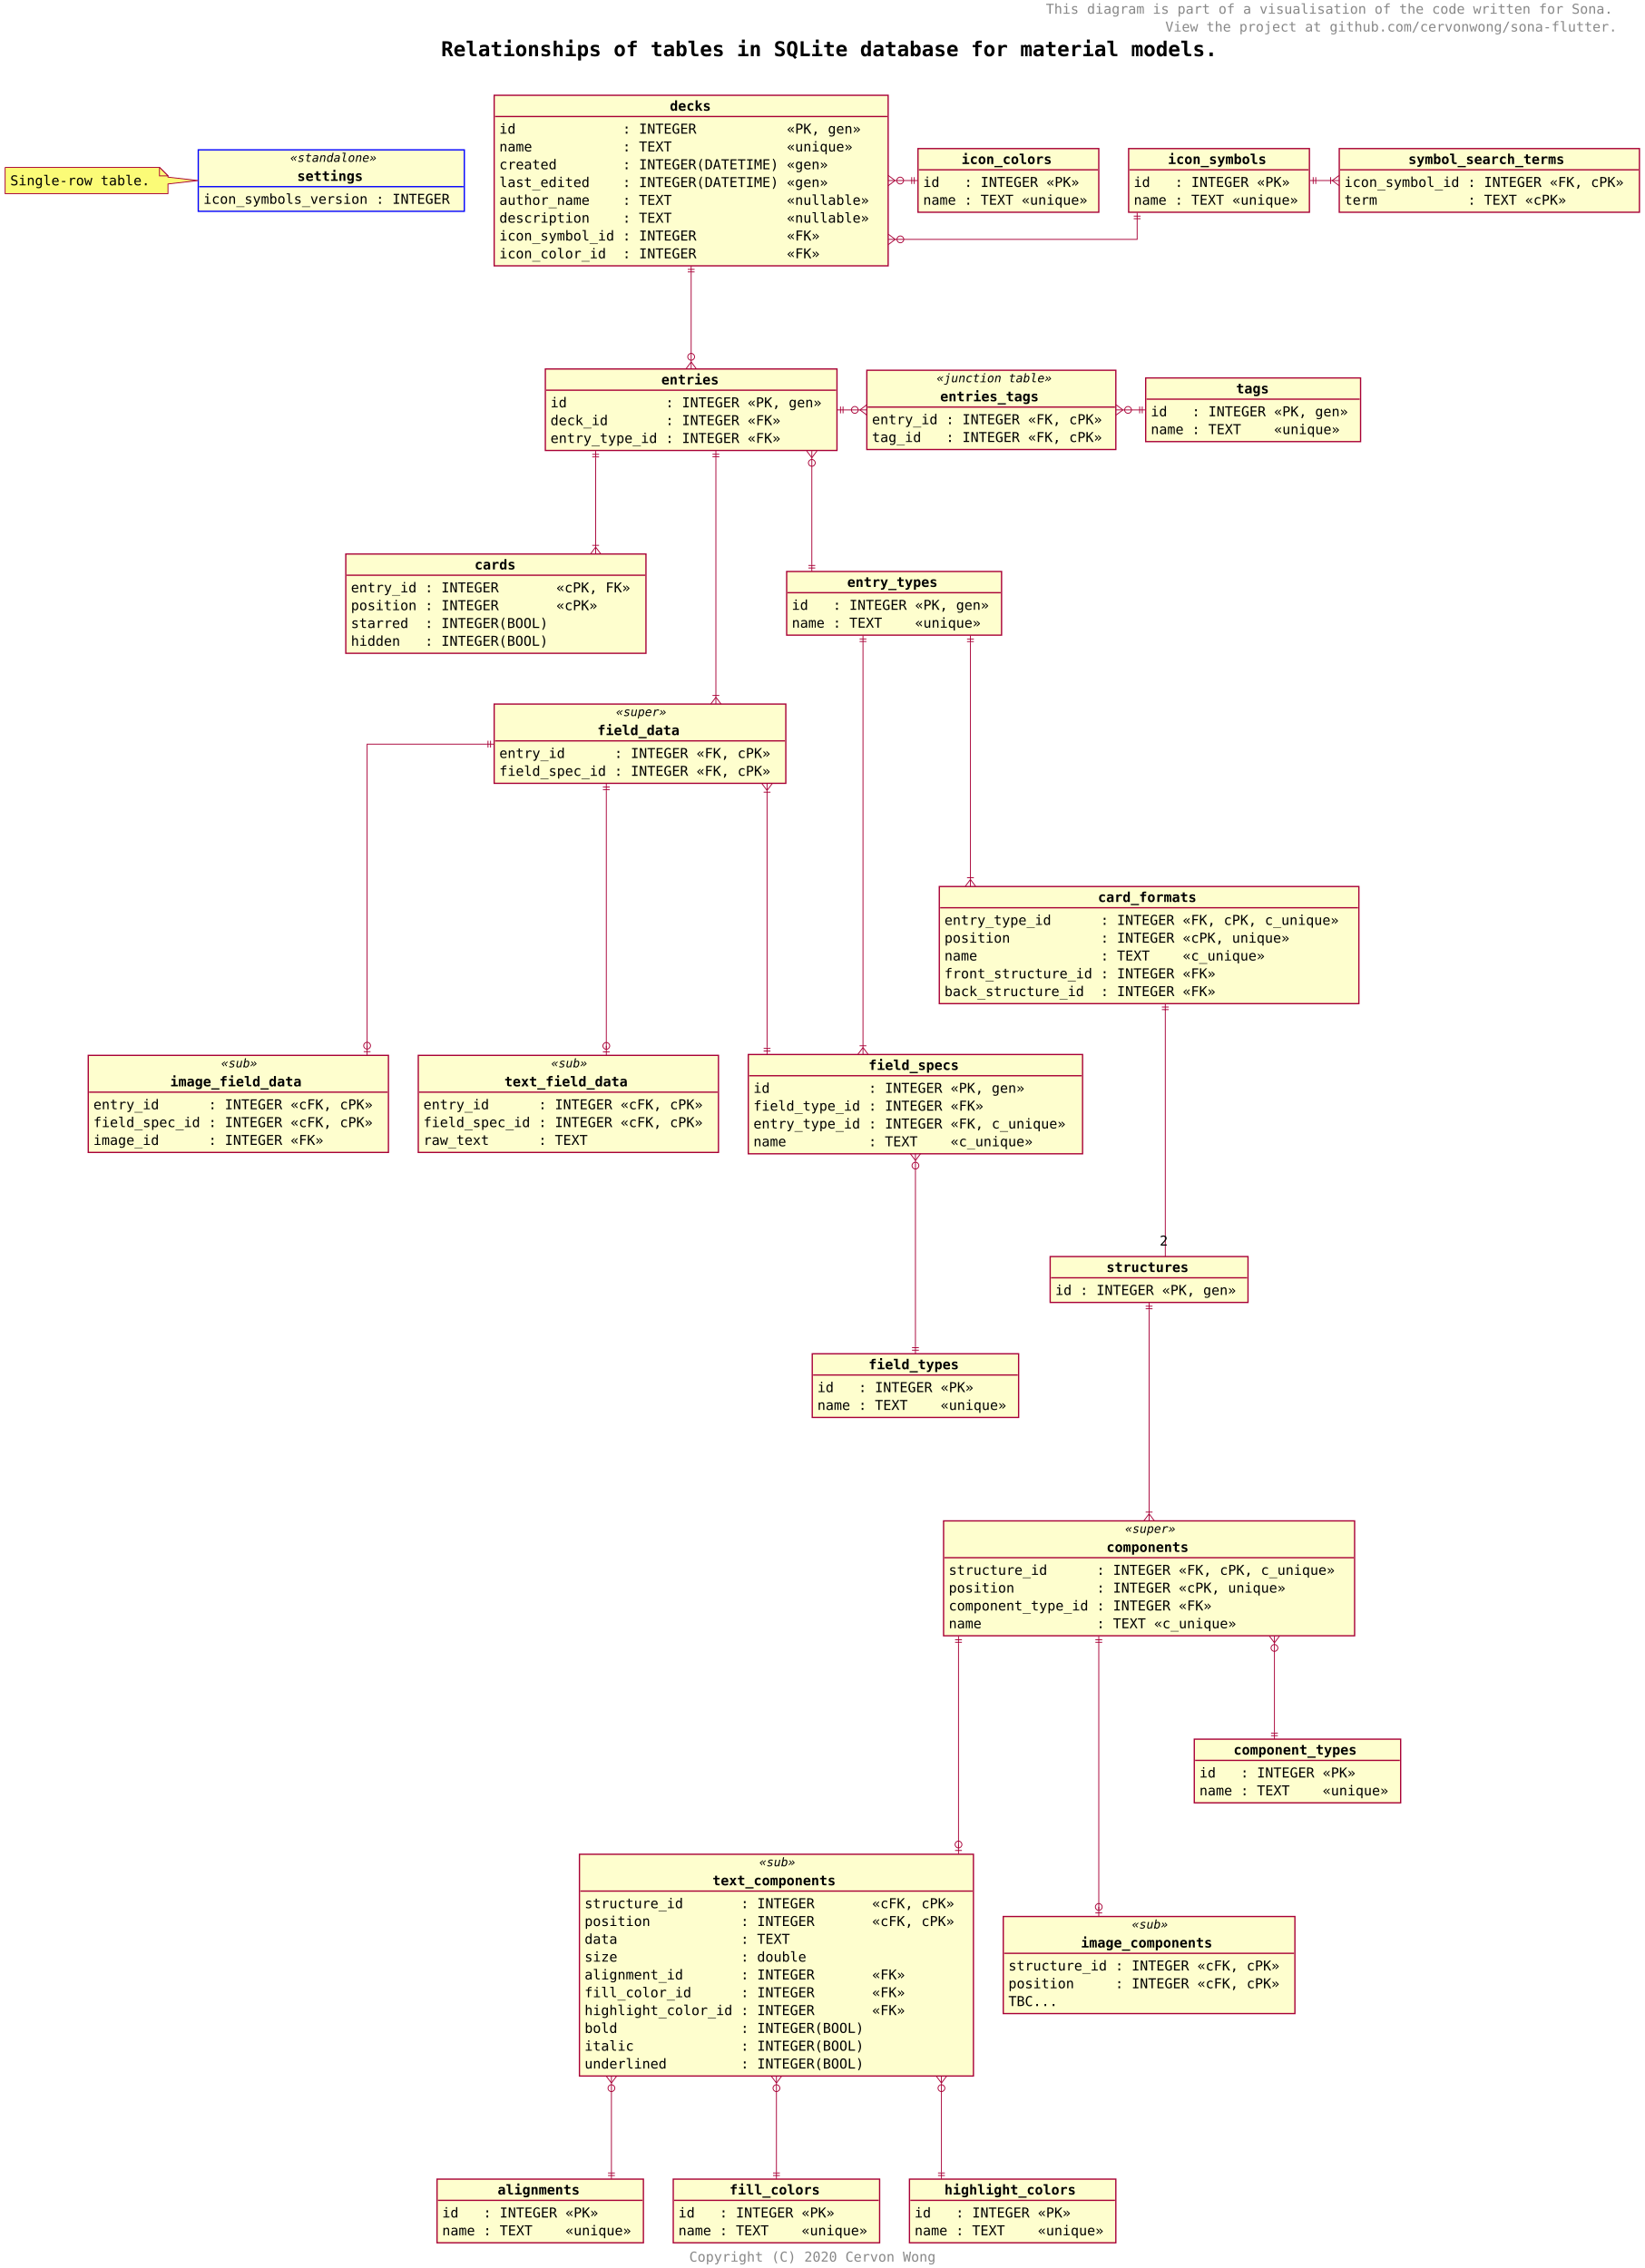
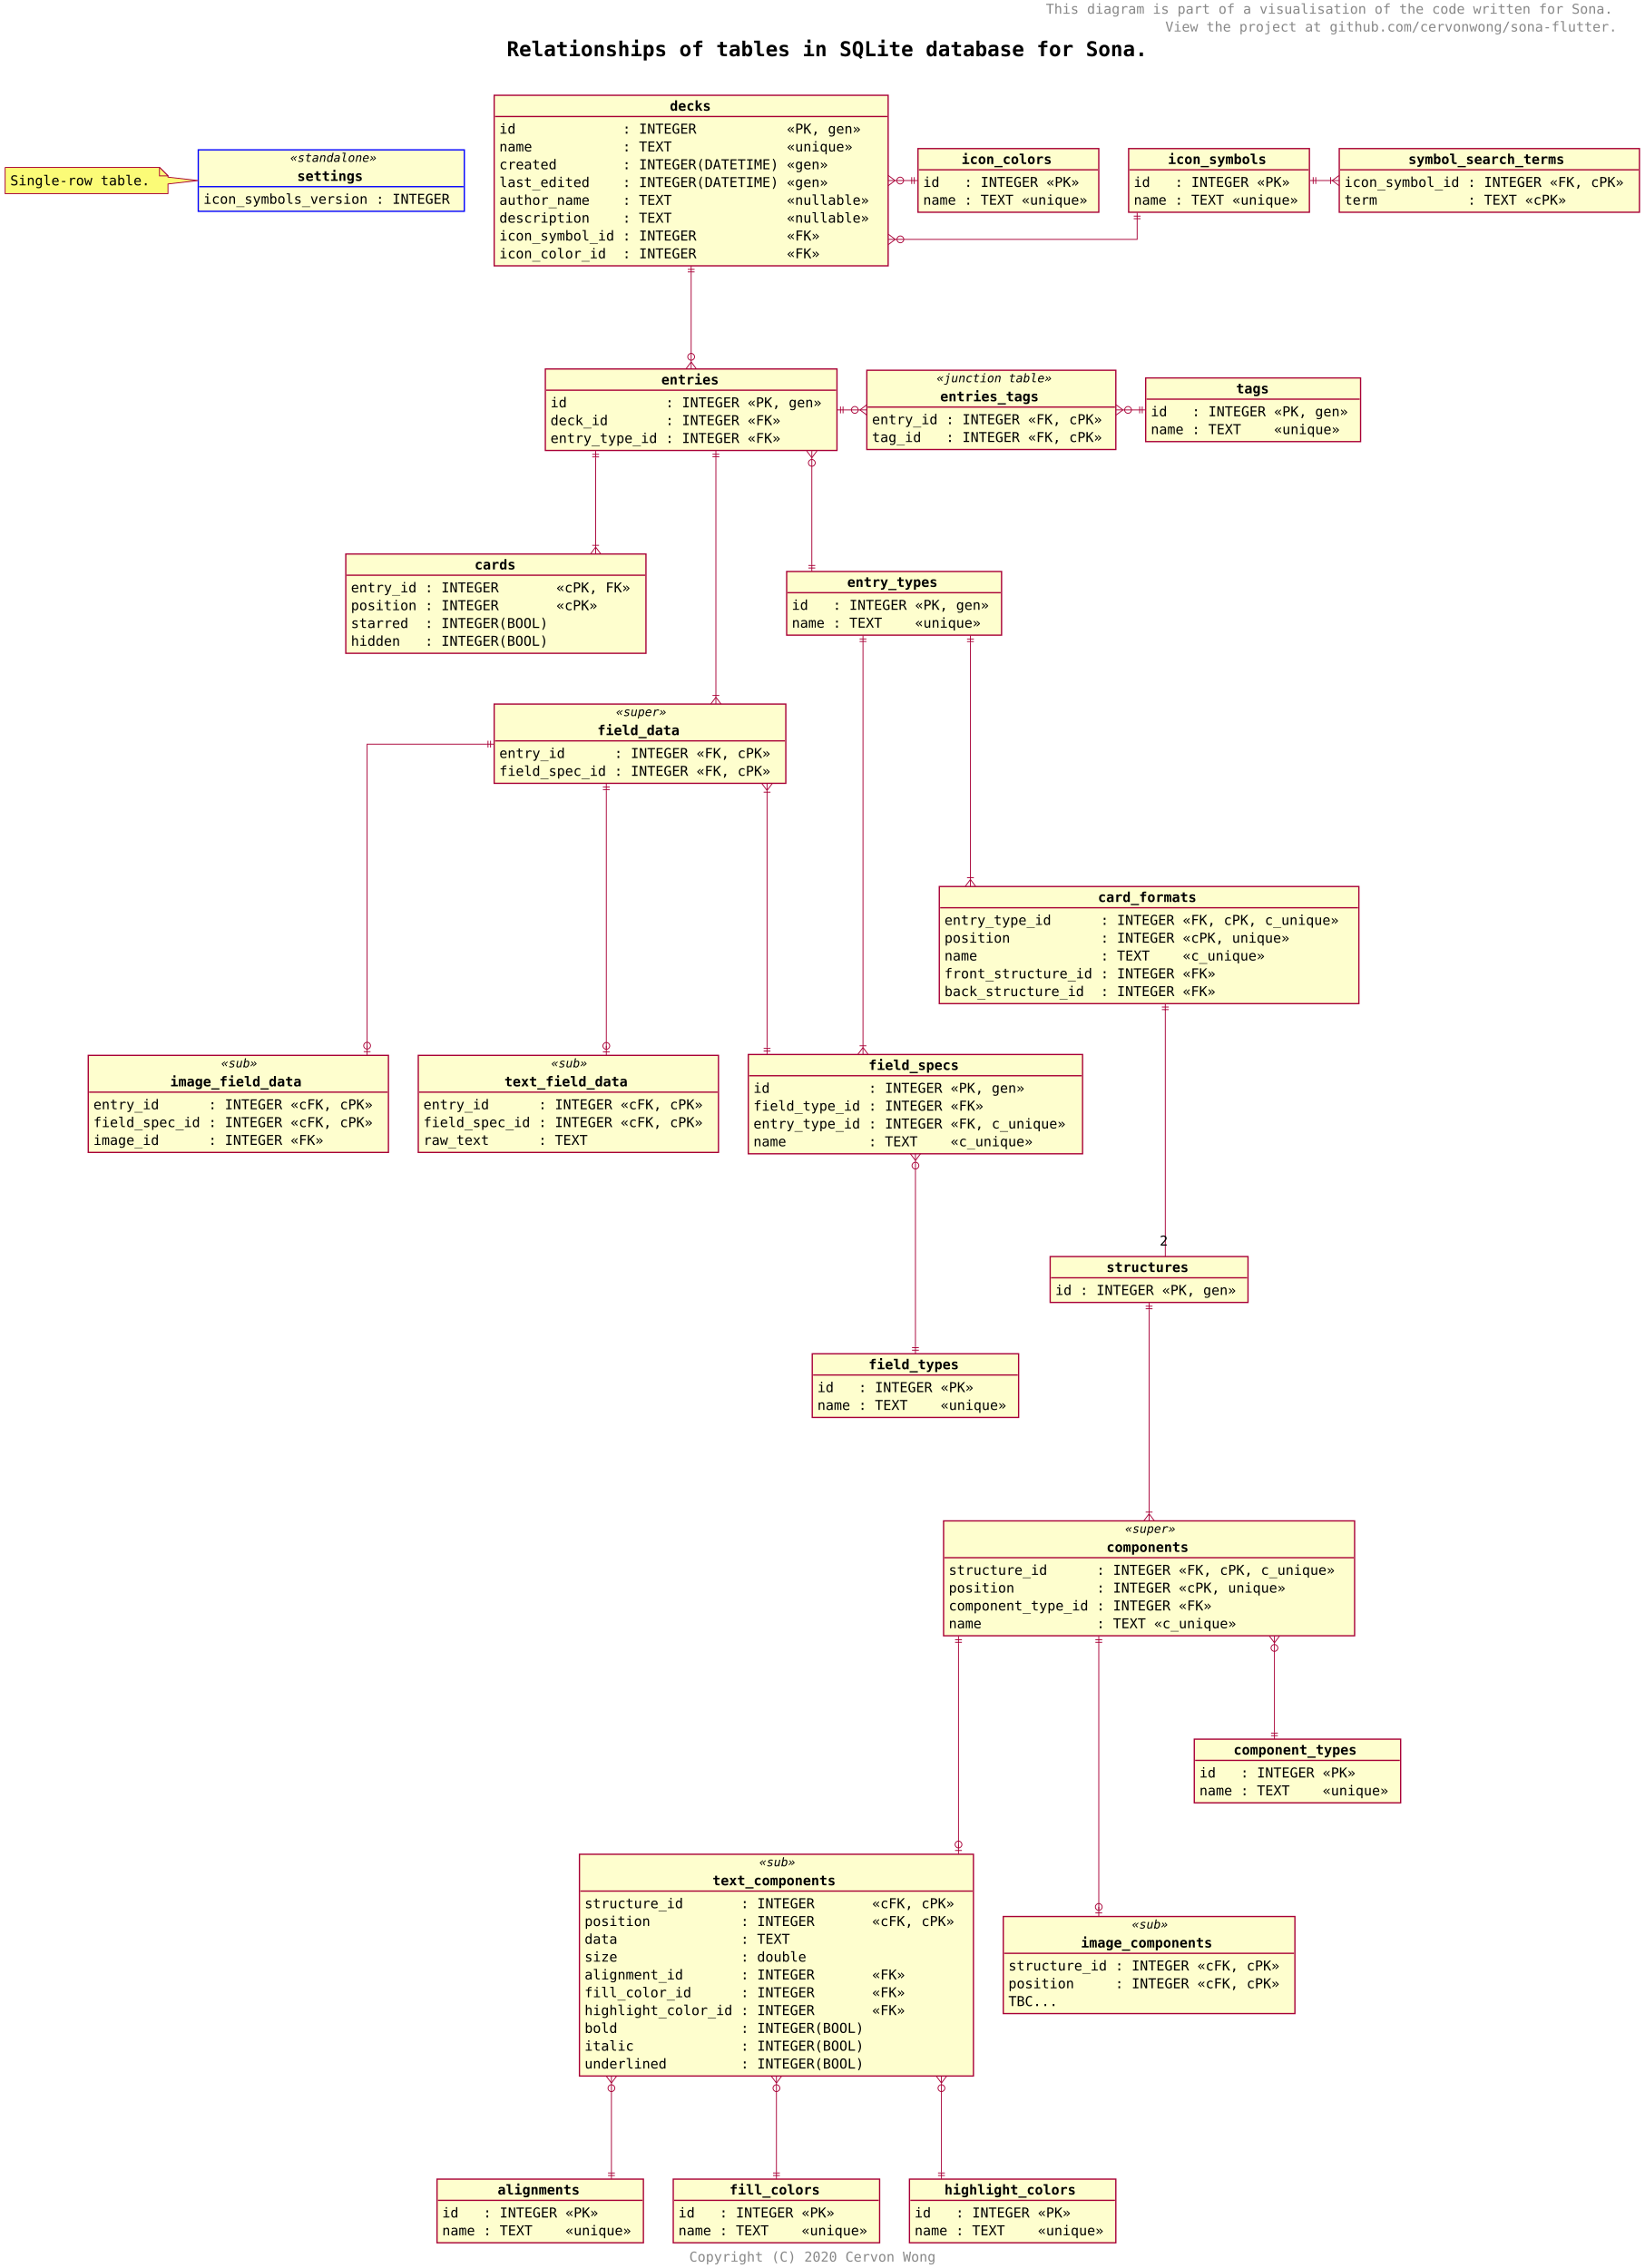
<svg xmlns="http://www.w3.org/2000/svg" contentScriptType="application/ecmascript" contentStyleType="text/css" height="1862.7px" preserveAspectRatio="none" style="width:1350px;height:1862px;background:#FFFFFF;" version="1.1" viewBox="0 0 1350 1862" width="1350.3px" zoomAndPan="magnify">
  <defs />
  <g>
    <text fill="#888888" font-family="monospace" font-size="11.2" lengthAdjust="spacing" textLength="483" x="858.55" y="11.26">This diagram is part of a visualisation of the code written for Sona.</text>
    <text fill="#888888" font-family="monospace" font-size="11.2" lengthAdjust="spacing" textLength="385" x="956.55" y="25.884">View the project at github.com/cervonwong/sona-flutter.</text>
-     <text fill="#000000" font-family="monospace" font-size="16.8" font-weight="bold" lengthAdjust="spacing" textLength="617.4" x="362.075" y="46.137">Relationships of tables in SQLite database for material models.</text>
+     <text fill="#000000" font-family="monospace" font-size="16.8" font-weight="bold" lengthAdjust="spacing" textLength="509.6" x="415.975" y="46.137">Relationships of tables in SQLite database for Sona.</text>
    <text fill="#000000" font-family="monospace" font-size="16.8" font-weight="bold" lengthAdjust="spacing" textLength="0" x="675.675" y="68.072" />
    <rect fill="#FEFECE" height="50.442" style="stroke:#0000FF;stroke-width:1.05;" width="218.4" x="162.75" y="123.031" />
    <text fill="#000000" font-family="monospace" font-size="9.8" font-style="italic" lengthAdjust="spacing" textLength="67.2" x="238.35" y="132.883">«standalone»</text>
    <text fill="#000000" font-family="monospace" font-size="11.2" font-weight="bold" lengthAdjust="spacing" textLength="56" x="243.95" y="148.486">settings</text>
    <line style="stroke:#0000FF;stroke-width:1.05;" x1="163.45" x2="380.45" y1="153.249" y2="153.249" />
    <text fill="#000000" font-family="monospace" font-size="11.2" lengthAdjust="spacing" textLength="210" x="166.95" y="167.31">icon_symbols_version : INTEGER</text>
    <path d="M4.2,137.381 L4.2,159.004 A0,0 0 0 0 4.2,159.004 L137.9,159.004 A0,0 0 0 0 137.9,159.004 L137.9,151.03 L162.638,148.231 L137.9,145.43 L137.9,144.381 L130.9,137.381 L4.2,137.381 A0,0 0 0 0 4.2,137.381 " fill="#FBFB77" style="stroke:#A80036;stroke-width:0.7;" />
    <path d="M130.9,137.381 L130.9,144.381 L137.9,144.381 L130.9,137.381 " fill="#FBFB77" style="stroke:#A80036;stroke-width:0.7;" />
    <text fill="#000000" font-family="monospace" font-size="11.2" lengthAdjust="spacing" textLength="119" x="8.4" y="152.141">Single-row table.</text>
    <rect fill="#FEFECE" height="140.011" style="stroke:#A80036;stroke-width:1.05;" width="323.4" x="405.65" y="78.231" />
    <text fill="#000000" font-family="monospace" font-size="11.2" font-weight="bold" lengthAdjust="spacing" textLength="35" x="549.85" y="90.891">decks</text>
    <line style="stroke:#A80036;stroke-width:1.05;" x1="406.35" x2="728.35" y1="95.654" y2="95.654" />
    <text fill="#000000" font-family="monospace" font-size="11.2" lengthAdjust="spacing" textLength="308" x="409.85" y="109.714">id             : INTEGER           «PK, gen»</text>
    <text fill="#000000" font-family="monospace" font-size="11.2" lengthAdjust="spacing" textLength="301" x="409.85" y="124.338">name           : TEXT              «unique»</text>
    <text fill="#000000" font-family="monospace" font-size="11.2" lengthAdjust="spacing" textLength="280" x="409.85" y="138.961">created        : INTEGER(DATETIME) «gen»</text>
    <text fill="#000000" font-family="monospace" font-size="11.2" lengthAdjust="spacing" textLength="280" x="409.85" y="153.584">last_edited    : INTEGER(DATETIME) «gen»</text>
    <text fill="#000000" font-family="monospace" font-size="11.2" lengthAdjust="spacing" textLength="315" x="409.85" y="168.208">author_name    : TEXT              «nullable»</text>
    <text fill="#000000" font-family="monospace" font-size="11.2" lengthAdjust="spacing" textLength="315" x="409.85" y="182.831">description    : TEXT              «nullable»</text>
    <text fill="#000000" font-family="monospace" font-size="11.2" lengthAdjust="spacing" textLength="273" x="409.85" y="197.455">icon_symbol_id : INTEGER           «FK»</text>
    <text fill="#000000" font-family="monospace" font-size="11.2" lengthAdjust="spacing" textLength="273" x="409.85" y="212.078">icon_color_id  : INTEGER           «FK»</text>
    <rect fill="#FEFECE" height="52.27" style="stroke:#A80036;stroke-width:1.05;" width="148.4" x="926.45" y="121.981" />
    <text fill="#000000" font-family="monospace" font-size="11.2" font-weight="bold" lengthAdjust="spacing" textLength="84" x="958.65" y="134.641">icon_symbols</text>
    <line style="stroke:#A80036;stroke-width:1.05;" x1="927.15" x2="1074.15" y1="139.404" y2="139.404" />
    <text fill="#000000" font-family="monospace" font-size="11.2" lengthAdjust="spacing" textLength="133" x="930.65" y="153.464">id   : INTEGER «PK»</text>
    <text fill="#000000" font-family="monospace" font-size="11.2" lengthAdjust="spacing" textLength="140" x="930.65" y="168.088">name : TEXT «unique»</text>
    <rect fill="#FEFECE" height="52.27" style="stroke:#A80036;stroke-width:1.05;" width="148.4" x="753.55" y="121.981" />
    <text fill="#000000" font-family="monospace" font-size="11.2" font-weight="bold" lengthAdjust="spacing" textLength="77" x="789.25" y="134.641">icon_colors</text>
    <line style="stroke:#A80036;stroke-width:1.05;" x1="754.25" x2="901.25" y1="139.404" y2="139.404" />
    <text fill="#000000" font-family="monospace" font-size="11.2" lengthAdjust="spacing" textLength="133" x="757.75" y="153.464">id   : INTEGER «PK»</text>
    <text fill="#000000" font-family="monospace" font-size="11.2" lengthAdjust="spacing" textLength="140" x="757.75" y="168.088">name : TEXT «unique»</text>
    <rect fill="#FEFECE" height="52.27" style="stroke:#A80036;stroke-width:1.05;" width="246.4" x="1099.35" y="121.981" />
    <text fill="#000000" font-family="monospace" font-size="11.2" font-weight="bold" lengthAdjust="spacing" textLength="133" x="1156.05" y="134.641">symbol_search_terms</text>
    <line style="stroke:#A80036;stroke-width:1.05;" x1="1100.05" x2="1345.05" y1="139.404" y2="139.404" />
    <text fill="#000000" font-family="monospace" font-size="11.2" lengthAdjust="spacing" textLength="238" x="1103.55" y="153.464">icon_symbol_id : INTEGER «FK, cPK»</text>
    <text fill="#000000" font-family="monospace" font-size="11.2" lengthAdjust="spacing" textLength="189" x="1103.55" y="168.088">term           : TEXT «cPK»</text>
    <rect fill="#FEFECE" height="66.894" style="stroke:#A80036;stroke-width:1.05;" width="239.4" x="447.65" y="302.93" />
    <text fill="#000000" font-family="monospace" font-size="11.2" font-weight="bold" lengthAdjust="spacing" textLength="49" x="542.85" y="315.591">entries</text>
    <line style="stroke:#A80036;stroke-width:1.05;" x1="448.35" x2="686.35" y1="320.354" y2="320.354" />
    <text fill="#000000" font-family="monospace" font-size="11.2" lengthAdjust="spacing" textLength="231" x="451.85" y="334.414">id            : INTEGER «PK, gen»</text>
    <text fill="#000000" font-family="monospace" font-size="11.2" lengthAdjust="spacing" textLength="196" x="451.85" y="349.038">deck_id       : INTEGER «FK»</text>
    <text fill="#000000" font-family="monospace" font-size="11.2" lengthAdjust="spacing" textLength="196" x="451.85" y="363.661">entry_type_id : INTEGER «FK»</text>
    <rect fill="#FEFECE" height="81.517" style="stroke:#A80036;stroke-width:1.05;" width="246.4" x="283.85" y="454.83" />
    <text fill="#000000" font-family="monospace" font-size="11.2" font-weight="bold" lengthAdjust="spacing" textLength="35" x="389.55" y="467.491">cards</text>
    <line style="stroke:#A80036;stroke-width:1.05;" x1="284.55" x2="529.55" y1="472.254" y2="472.254" />
    <text fill="#000000" font-family="monospace" font-size="11.2" lengthAdjust="spacing" textLength="238" x="288.05" y="486.314">entry_id : INTEGER       «cPK, FK»</text>
    <text fill="#000000" font-family="monospace" font-size="11.2" lengthAdjust="spacing" textLength="210" x="288.05" y="500.938">position : INTEGER       «cPK»</text>
    <text fill="#000000" font-family="monospace" font-size="11.2" lengthAdjust="spacing" textLength="168" x="288.05" y="515.561">starred  : INTEGER(BOOL)</text>
    <text fill="#000000" font-family="monospace" font-size="11.2" lengthAdjust="spacing" textLength="168" x="288.05" y="530.184">hidden   : INTEGER(BOOL)</text>
    <rect fill="#FEFECE" height="52.27" style="stroke:#A80036;stroke-width:1.05;" width="176.4" x="940.45" y="310.281" />
    <text fill="#000000" font-family="monospace" font-size="11.2" font-weight="bold" lengthAdjust="spacing" textLength="28" x="1014.65" y="322.941">tags</text>
    <line style="stroke:#A80036;stroke-width:1.05;" x1="941.15" x2="1116.15" y1="327.704" y2="327.704" />
    <text fill="#000000" font-family="monospace" font-size="11.2" lengthAdjust="spacing" textLength="168" x="944.65" y="341.764">id   : INTEGER «PK, gen»</text>
    <text fill="#000000" font-family="monospace" font-size="11.2" lengthAdjust="spacing" textLength="161" x="944.65" y="356.387">name : TEXT    «unique»</text>
    <rect fill="#FEFECE" height="65.066" style="stroke:#A80036;stroke-width:1.05;" width="204.4" x="711.55" y="303.981" />
    <text fill="#000000" font-family="monospace" font-size="9.8" font-style="italic" lengthAdjust="spacing" textLength="89.6" x="768.95" y="313.833">«junction table»</text>
    <text fill="#000000" font-family="monospace" font-size="11.2" font-weight="bold" lengthAdjust="spacing" textLength="84" x="771.75" y="329.436">entries_tags</text>
    <line style="stroke:#A80036;stroke-width:1.05;" x1="712.25" x2="915.25" y1="334.199" y2="334.199" />
    <text fill="#000000" font-family="monospace" font-size="11.2" lengthAdjust="spacing" textLength="196" x="715.75" y="348.26">entry_id : INTEGER «FK, cPK»</text>
    <text fill="#000000" font-family="monospace" font-size="11.2" lengthAdjust="spacing" textLength="196" x="715.75" y="362.883">tag_id   : INTEGER «FK, cPK»</text>
    <rect fill="#FEFECE" height="81.517" style="stroke:#A80036;stroke-width:1.05;" width="274.4" x="614.25" y="865.731" />
    <text fill="#000000" font-family="monospace" font-size="11.2" font-weight="bold" lengthAdjust="spacing" textLength="77" x="712.95" y="878.391">field_specs</text>
    <line style="stroke:#A80036;stroke-width:1.05;" x1="614.95" x2="887.95" y1="883.154" y2="883.154" />
    <text fill="#000000" font-family="monospace" font-size="11.2" lengthAdjust="spacing" textLength="231" x="618.45" y="897.214">id            : INTEGER «PK, gen»</text>
    <text fill="#000000" font-family="monospace" font-size="11.2" lengthAdjust="spacing" textLength="196" x="618.45" y="911.837">field_type_id : INTEGER «FK»</text>
    <text fill="#000000" font-family="monospace" font-size="11.2" lengthAdjust="spacing" textLength="266" x="618.45" y="926.461">entry_type_id : INTEGER «FK, c_unique»</text>
    <text fill="#000000" font-family="monospace" font-size="11.2" lengthAdjust="spacing" textLength="238" x="618.45" y="941.084">name          : TEXT    «c_unique»</text>
    <rect fill="#FEFECE" height="52.27" style="stroke:#A80036;stroke-width:1.05;" width="169.4" x="666.75" y="1111.43" />
    <text fill="#000000" font-family="monospace" font-size="11.2" font-weight="bold" lengthAdjust="spacing" textLength="77" x="712.95" y="1124.091">field_types</text>
    <line style="stroke:#A80036;stroke-width:1.05;" x1="667.45" x2="835.45" y1="1128.854" y2="1128.854" />
    <text fill="#000000" font-family="monospace" font-size="11.2" lengthAdjust="spacing" textLength="133" x="670.95" y="1142.914">id   : INTEGER «PK»</text>
    <text fill="#000000" font-family="monospace" font-size="11.2" lengthAdjust="spacing" textLength="161" x="670.95" y="1157.537">name : TEXT    «unique»</text>
    <rect fill="#FEFECE" height="65.066" style="stroke:#A80036;stroke-width:1.05;" width="239.4" x="405.65" y="578.03" />
    <text fill="#000000" font-family="monospace" font-size="9.8" font-style="italic" lengthAdjust="spacing" textLength="39.2" x="505.75" y="587.883">«super»</text>
    <text fill="#000000" font-family="monospace" font-size="11.2" font-weight="bold" lengthAdjust="spacing" textLength="70" x="490.35" y="603.486">field_data</text>
    <line style="stroke:#A80036;stroke-width:1.05;" x1="406.35" x2="644.35" y1="608.249" y2="608.249" />
    <text fill="#000000" font-family="monospace" font-size="11.2" lengthAdjust="spacing" textLength="231" x="409.85" y="622.31">entry_id      : INTEGER «FK, cPK»</text>
    <text fill="#000000" font-family="monospace" font-size="11.2" lengthAdjust="spacing" textLength="231" x="409.85" y="636.933">field_spec_id : INTEGER «FK, cPK»</text>
    <rect fill="#FEFECE" height="79.689" style="stroke:#A80036;stroke-width:1.05;" width="246.4" x="343.35" y="866.431" />
    <text fill="#000000" font-family="monospace" font-size="9.8" font-style="italic" lengthAdjust="spacing" textLength="28" x="452.55" y="876.283">«sub»</text>
    <text fill="#000000" font-family="monospace" font-size="11.2" font-weight="bold" lengthAdjust="spacing" textLength="105" x="414.05" y="891.886">text_field_data</text>
    <line style="stroke:#A80036;stroke-width:1.05;" x1="344.05" x2="589.05" y1="896.649" y2="896.649" />
    <text fill="#000000" font-family="monospace" font-size="11.2" lengthAdjust="spacing" textLength="238" x="347.55" y="910.71">entry_id      : INTEGER «cFK, cPK»</text>
    <text fill="#000000" font-family="monospace" font-size="11.2" lengthAdjust="spacing" textLength="238" x="347.55" y="925.333">field_spec_id : INTEGER «cFK, cPK»</text>
    <text fill="#000000" font-family="monospace" font-size="11.2" lengthAdjust="spacing" textLength="140" x="347.55" y="939.956">raw_text      : TEXT</text>
    <rect fill="#FEFECE" height="79.689" style="stroke:#A80036;stroke-width:1.05;" width="246.4" x="72.45" y="866.431" />
    <text fill="#000000" font-family="monospace" font-size="9.8" font-style="italic" lengthAdjust="spacing" textLength="28" x="181.65" y="876.283">«sub»</text>
    <text fill="#000000" font-family="monospace" font-size="11.2" font-weight="bold" lengthAdjust="spacing" textLength="112" x="139.65" y="891.886">image_field_data</text>
    <line style="stroke:#A80036;stroke-width:1.05;" x1="73.15" x2="318.15" y1="896.649" y2="896.649" />
    <text fill="#000000" font-family="monospace" font-size="11.2" lengthAdjust="spacing" textLength="238" x="76.65" y="910.71">entry_id      : INTEGER «cFK, cPK»</text>
    <text fill="#000000" font-family="monospace" font-size="11.2" lengthAdjust="spacing" textLength="238" x="76.65" y="925.333">field_spec_id : INTEGER «cFK, cPK»</text>
    <text fill="#000000" font-family="monospace" font-size="11.2" lengthAdjust="spacing" textLength="196" x="76.65" y="939.956">image_id      : INTEGER «FK»</text>
    <rect fill="#FEFECE" height="52.27" style="stroke:#A80036;stroke-width:1.05;" width="176.4" x="645.75" y="469.18" />
    <text fill="#000000" font-family="monospace" font-size="11.2" font-weight="bold" lengthAdjust="spacing" textLength="77" x="695.45" y="481.841">entry_types</text>
    <line style="stroke:#A80036;stroke-width:1.05;" x1="646.45" x2="821.45" y1="486.604" y2="486.604" />
    <text fill="#000000" font-family="monospace" font-size="11.2" lengthAdjust="spacing" textLength="168" x="649.95" y="500.664">id   : INTEGER «PK, gen»</text>
    <text fill="#000000" font-family="monospace" font-size="11.2" lengthAdjust="spacing" textLength="161" x="649.95" y="515.288">name : TEXT    «unique»</text>
    <rect fill="#FEFECE" height="96.141" style="stroke:#A80036;stroke-width:1.05;" width="344.4" x="771.05" y="727.831" />
    <text fill="#000000" font-family="monospace" font-size="11.2" font-weight="bold" lengthAdjust="spacing" textLength="84" x="901.25" y="740.491">card_formats</text>
    <line style="stroke:#A80036;stroke-width:1.05;" x1="771.75" x2="1114.75" y1="745.254" y2="745.254" />
    <text fill="#000000" font-family="monospace" font-size="11.2" lengthAdjust="spacing" textLength="336" x="775.25" y="759.314">entry_type_id      : INTEGER «FK, cPK, c_unique»</text>
    <text fill="#000000" font-family="monospace" font-size="11.2" lengthAdjust="spacing" textLength="294" x="775.25" y="773.938">position           : INTEGER «cPK, unique»</text>
    <text fill="#000000" font-family="monospace" font-size="11.2" lengthAdjust="spacing" textLength="273" x="775.25" y="788.561">name               : TEXT    «c_unique»</text>
    <text fill="#000000" font-family="monospace" font-size="11.2" lengthAdjust="spacing" textLength="231" x="775.25" y="803.184">front_structure_id : INTEGER «FK»</text>
    <text fill="#000000" font-family="monospace" font-size="11.2" lengthAdjust="spacing" textLength="231" x="775.25" y="817.808">back_structure_id  : INTEGER «FK»</text>
    <rect fill="#FEFECE" height="37.647" style="stroke:#A80036;stroke-width:1.05;" width="162.4" x="862.05" y="1031.63" />
    <text fill="#000000" font-family="monospace" font-size="11.2" font-weight="bold" lengthAdjust="spacing" textLength="70" x="908.25" y="1044.291">structures</text>
    <line style="stroke:#A80036;stroke-width:1.05;" x1="862.75" x2="1023.75" y1="1049.054" y2="1049.054" />
    <text fill="#000000" font-family="monospace" font-size="11.2" lengthAdjust="spacing" textLength="154" x="866.25" y="1063.114">id : INTEGER «PK, gen»</text>
    <rect fill="#FEFECE" height="94.313" style="stroke:#A80036;stroke-width:1.05;" width="337.4" x="774.55" y="1248.63" />
    <text fill="#000000" font-family="monospace" font-size="9.8" font-style="italic" lengthAdjust="spacing" textLength="39.2" x="923.65" y="1258.483">«super»</text>
    <text fill="#000000" font-family="monospace" font-size="11.2" font-weight="bold" lengthAdjust="spacing" textLength="70" x="908.25" y="1274.086">components</text>
    <line style="stroke:#A80036;stroke-width:1.05;" x1="775.25" x2="1111.25" y1="1278.849" y2="1278.849" />
    <text fill="#000000" font-family="monospace" font-size="11.2" lengthAdjust="spacing" textLength="329" x="778.75" y="1292.91">structure_id      : INTEGER «FK, cPK, c_unique»</text>
    <text fill="#000000" font-family="monospace" font-size="11.2" lengthAdjust="spacing" textLength="287" x="778.75" y="1307.533">position          : INTEGER «cPK, unique»</text>
    <text fill="#000000" font-family="monospace" font-size="11.2" lengthAdjust="spacing" textLength="224" x="778.75" y="1322.156">component_type_id : INTEGER «FK»</text>
    <text fill="#000000" font-family="monospace" font-size="11.2" lengthAdjust="spacing" textLength="245" x="778.75" y="1336.78">name              : TEXT «c_unique»</text>
    <rect fill="#FEFECE" height="182.053" style="stroke:#A80036;stroke-width:1.05;" width="323.4" x="475.65" y="1522.331" />
    <text fill="#000000" font-family="monospace" font-size="9.8" font-style="italic" lengthAdjust="spacing" textLength="28" x="623.35" y="1532.183">«sub»</text>
    <text fill="#000000" font-family="monospace" font-size="11.2" font-weight="bold" lengthAdjust="spacing" textLength="105" x="584.85" y="1547.786">text_components</text>
    <line style="stroke:#A80036;stroke-width:1.05;" x1="476.35" x2="798.35" y1="1552.549" y2="1552.549" />
    <text fill="#000000" font-family="monospace" font-size="11.2" lengthAdjust="spacing" textLength="315" x="479.85" y="1566.61">structure_id       : INTEGER       «cFK, cPK»</text>
    <text fill="#000000" font-family="monospace" font-size="11.2" lengthAdjust="spacing" textLength="315" x="479.85" y="1581.233">position           : INTEGER       «cFK, cPK»</text>
    <text fill="#000000" font-family="monospace" font-size="11.2" lengthAdjust="spacing" textLength="175" x="479.85" y="1595.856">data               : TEXT</text>
    <text fill="#000000" font-family="monospace" font-size="11.2" lengthAdjust="spacing" textLength="189" x="479.85" y="1610.48">size               : double</text>
    <text fill="#000000" font-family="monospace" font-size="11.2" lengthAdjust="spacing" textLength="273" x="479.85" y="1625.103">alignment_id       : INTEGER       «FK»</text>
    <text fill="#000000" font-family="monospace" font-size="11.2" lengthAdjust="spacing" textLength="273" x="479.85" y="1639.727">fill_color_id      : INTEGER       «FK»</text>
    <text fill="#000000" font-family="monospace" font-size="11.2" lengthAdjust="spacing" textLength="273" x="479.85" y="1654.35">highlight_color_id : INTEGER       «FK»</text>
    <text fill="#000000" font-family="monospace" font-size="11.2" lengthAdjust="spacing" textLength="238" x="479.85" y="1668.974">bold               : INTEGER(BOOL)</text>
    <text fill="#000000" font-family="monospace" font-size="11.2" lengthAdjust="spacing" textLength="238" x="479.85" y="1683.597">italic             : INTEGER(BOOL)</text>
    <text fill="#000000" font-family="monospace" font-size="11.2" lengthAdjust="spacing" textLength="238" x="479.85" y="1698.22">underlined         : INTEGER(BOOL)</text>
    <rect fill="#FEFECE" height="52.27" style="stroke:#A80036;stroke-width:1.05;" width="169.4" x="358.75" y="1789.031" />
    <text fill="#000000" font-family="monospace" font-size="11.2" font-weight="bold" lengthAdjust="spacing" textLength="70" x="408.45" y="1801.691">alignments</text>
    <line style="stroke:#A80036;stroke-width:1.05;" x1="359.45" x2="527.45" y1="1806.454" y2="1806.454" />
    <text fill="#000000" font-family="monospace" font-size="11.2" lengthAdjust="spacing" textLength="133" x="362.95" y="1820.514">id   : INTEGER «PK»</text>
    <text fill="#000000" font-family="monospace" font-size="11.2" lengthAdjust="spacing" textLength="161" x="362.95" y="1835.138">name : TEXT    «unique»</text>
    <rect fill="#FEFECE" height="52.27" style="stroke:#A80036;stroke-width:1.05;" width="169.4" x="552.65" y="1789.031" />
    <text fill="#000000" font-family="monospace" font-size="11.2" font-weight="bold" lengthAdjust="spacing" textLength="77" x="598.85" y="1801.691">fill_colors</text>
    <line style="stroke:#A80036;stroke-width:1.05;" x1="553.35" x2="721.35" y1="1806.454" y2="1806.454" />
    <text fill="#000000" font-family="monospace" font-size="11.2" lengthAdjust="spacing" textLength="133" x="556.85" y="1820.514">id   : INTEGER «PK»</text>
    <text fill="#000000" font-family="monospace" font-size="11.2" lengthAdjust="spacing" textLength="161" x="556.85" y="1835.138">name : TEXT    «unique»</text>
    <rect fill="#FEFECE" height="52.27" style="stroke:#A80036;stroke-width:1.05;" width="169.4" x="746.55" y="1789.031" />
    <text fill="#000000" font-family="monospace" font-size="11.2" font-weight="bold" lengthAdjust="spacing" textLength="112" x="775.25" y="1801.691">highlight_colors</text>
    <line style="stroke:#A80036;stroke-width:1.05;" x1="747.25" x2="915.25" y1="1806.454" y2="1806.454" />
    <text fill="#000000" font-family="monospace" font-size="11.2" lengthAdjust="spacing" textLength="133" x="750.75" y="1820.514">id   : INTEGER «PK»</text>
    <text fill="#000000" font-family="monospace" font-size="11.2" lengthAdjust="spacing" textLength="161" x="750.75" y="1835.138">name : TEXT    «unique»</text>
    <rect fill="#FEFECE" height="79.689" style="stroke:#A80036;stroke-width:1.05;" width="239.4" x="823.55" y="1573.43" />
    <text fill="#000000" font-family="monospace" font-size="9.8" font-style="italic" lengthAdjust="spacing" textLength="28" x="929.25" y="1583.283">«sub»</text>
    <text fill="#000000" font-family="monospace" font-size="11.2" font-weight="bold" lengthAdjust="spacing" textLength="112" x="887.25" y="1598.886">image_components</text>
    <line style="stroke:#A80036;stroke-width:1.05;" x1="824.25" x2="1062.25" y1="1603.649" y2="1603.649" />
    <text fill="#000000" font-family="monospace" font-size="11.2" lengthAdjust="spacing" textLength="231" x="827.75" y="1617.71">structure_id : INTEGER «cFK, cPK»</text>
    <text fill="#000000" font-family="monospace" font-size="11.2" lengthAdjust="spacing" textLength="231" x="827.75" y="1632.333">position     : INTEGER «cFK, cPK»</text>
    <text fill="#000000" font-family="monospace" font-size="11.2" lengthAdjust="spacing" textLength="42" x="827.75" y="1646.956">TBC...</text>
    <rect fill="#FEFECE" height="52.27" style="stroke:#A80036;stroke-width:1.05;" width="169.4" x="980.35" y="1427.831" />
    <text fill="#000000" font-family="monospace" font-size="11.2" font-weight="bold" lengthAdjust="spacing" textLength="105" x="1012.55" y="1440.491">component_types</text>
    <line style="stroke:#A80036;stroke-width:1.05;" x1="981.05" x2="1149.05" y1="1445.254" y2="1445.254" />
    <text fill="#000000" font-family="monospace" font-size="11.2" lengthAdjust="spacing" textLength="133" x="984.55" y="1459.314">id   : INTEGER «PK»</text>
    <text fill="#000000" font-family="monospace" font-size="11.2" lengthAdjust="spacing" textLength="161" x="984.55" y="1473.938">name : TEXT    «unique»</text>
    <path codeLine="167" d="M734.86,196.53 C734.86,196.53 933.45,196.53 933.45,196.53 C933.45,196.53 933.45,180.242 933.45,180.242 " fill="none" id="decks-icon_symbols" style="stroke:#A80036;stroke-width:0.7;" />
    <line style="stroke:#A80036;stroke-width:0.7;" x1="930.65" x2="936.25" y1="177.441" y2="177.441" />
    <line style="stroke:#A80036;stroke-width:0.7;" x1="930.65" x2="936.25" y1="179.542" y2="179.542" />
    <line style="stroke:#A80036;stroke-width:0.7;" x1="933.45" x2="933.45" y1="180.242" y2="174.642" />
    <line style="stroke:#A80036;stroke-width:0.7;" x1="734.86" x2="729.26" y1="196.53" y2="200.731" />
    <line style="stroke:#A80036;stroke-width:0.7;" x1="734.86" x2="729.26" y1="196.53" y2="192.331" />
    <line style="stroke:#A80036;stroke-width:0.7;" x1="734.86" x2="729.26" y1="196.53" y2="196.53" />
    <ellipse cx="739.06" cy="196.53" rx="2.8" ry="2.8" style="stroke:#A80036;stroke-width:0.7;fill:none;" />
    <path codeLine="168" d="M734.72,148.231 C734.72,148.231 747.691,148.231 747.691,148.231 " fill="none" id="decks-icon_colors" style="stroke:#A80036;stroke-width:0.7;" />
    <line style="stroke:#A80036;stroke-width:0.7;" x1="750.491" x2="750.491" y1="145.43" y2="151.03" />
    <line style="stroke:#A80036;stroke-width:0.7;" x1="748.391" x2="748.391" y1="145.43" y2="151.03" />
    <line style="stroke:#A80036;stroke-width:0.7;" x1="747.691" x2="753.291" y1="148.231" y2="148.231" />
    <line style="stroke:#A80036;stroke-width:0.7;" x1="734.72" x2="729.12" y1="148.231" y2="152.43" />
    <line style="stroke:#A80036;stroke-width:0.7;" x1="734.72" x2="729.12" y1="148.231" y2="144.03" />
    <line style="stroke:#A80036;stroke-width:0.7;" x1="734.72" x2="729.12" y1="148.231" y2="148.231" />
    <ellipse cx="738.92" cy="148.231" rx="2.8" ry="2.8" style="stroke:#A80036;stroke-width:0.7;fill:none;" />
    <path codeLine="169" d="M1080.758,148.231 C1080.758,148.231 1093.61,148.231 1093.61,148.231 " fill="none" id="icon_symbols-symbol_search_terms" style="stroke:#A80036;stroke-width:0.7;" />
    <line style="stroke:#A80036;stroke-width:0.7;" x1="1093.61" x2="1099.21" y1="148.231" y2="144.03" />
    <line style="stroke:#A80036;stroke-width:0.7;" x1="1093.61" x2="1099.21" y1="148.231" y2="152.43" />
    <line style="stroke:#A80036;stroke-width:0.7;" x1="1093.61" x2="1099.21" y1="148.231" y2="148.231" />
    <line style="stroke:#A80036;stroke-width:0.7;" x1="1092.21" x2="1092.21" y1="145.43" y2="151.03" />
    <line style="stroke:#A80036;stroke-width:0.7;" x1="1077.958" x2="1077.958" y1="151.03" y2="145.43" />
    <line style="stroke:#A80036;stroke-width:0.7;" x1="1080.058" x2="1080.058" y1="151.03" y2="145.43" />
    <line style="stroke:#A80036;stroke-width:0.7;" x1="1080.758" x2="1075.158" y1="148.231" y2="148.231" />
    <path codeLine="170" d="M567.35,223.95 C567.35,223.95 567.35,297.142 567.35,297.142 " fill="none" id="decks-entries" style="stroke:#A80036;stroke-width:0.7;" />
    <line style="stroke:#A80036;stroke-width:0.7;" x1="567.35" x2="571.55" y1="297.142" y2="302.741" />
    <line style="stroke:#A80036;stroke-width:0.7;" x1="567.35" x2="563.15" y1="297.142" y2="302.741" />
    <line style="stroke:#A80036;stroke-width:0.7;" x1="567.35" x2="567.35" y1="297.142" y2="302.741" />
    <ellipse cx="567.35" cy="292.942" rx="2.8" ry="2.8" style="stroke:#A80036;stroke-width:0.7;fill:none;" />
    <line style="stroke:#A80036;stroke-width:0.7;fill:none;" x1="564.55" x2="570.15" y1="221.149" y2="221.149" />
    <line style="stroke:#A80036;stroke-width:0.7;fill:none;" x1="564.55" x2="570.15" y1="223.25" y2="223.25" />
    <line style="stroke:#A80036;stroke-width:0.7;fill:none;" x1="567.35" x2="567.35" y1="223.95" y2="218.35" />
    <path codeLine="171" d="M488.95,375.829 C488.95,375.829 488.95,449.132 488.95,449.132 " fill="none" id="entries-cards" style="stroke:#A80036;stroke-width:0.7;" />
    <line style="stroke:#A80036;stroke-width:0.7;" x1="488.95" x2="493.15" y1="449.132" y2="454.733" />
    <line style="stroke:#A80036;stroke-width:0.7;" x1="488.95" x2="484.75" y1="449.132" y2="454.733" />
    <line style="stroke:#A80036;stroke-width:0.7;" x1="488.95" x2="488.95" y1="449.132" y2="454.733" />
    <line style="stroke:#A80036;stroke-width:0.7;" x1="491.75" x2="486.15" y1="447.733" y2="447.733" />
    <line style="stroke:#A80036;stroke-width:0.7;" x1="486.15" x2="491.75" y1="373.029" y2="373.029" />
    <line style="stroke:#A80036;stroke-width:0.7;" x1="486.15" x2="491.75" y1="375.128" y2="375.128" />
    <line style="stroke:#A80036;stroke-width:0.7;" x1="488.95" x2="488.95" y1="375.829" y2="370.228" />
    <path codeLine="172" d="M692.72,336.531 C692.72,336.531 705.88,336.531 705.88,336.531 " fill="none" id="entries-entries_tags" style="stroke:#A80036;stroke-width:0.7;" />
    <line style="stroke:#A80036;stroke-width:0.7;" x1="705.88" x2="711.48" y1="336.531" y2="332.33" />
    <line style="stroke:#A80036;stroke-width:0.7;" x1="705.88" x2="711.48" y1="336.531" y2="340.731" />
    <line style="stroke:#A80036;stroke-width:0.7;" x1="705.88" x2="711.48" y1="336.531" y2="336.531" />
    <ellipse cx="701.68" cy="336.531" rx="2.8" ry="2.8" style="stroke:#A80036;stroke-width:0.7;fill:none;" />
    <line style="stroke:#A80036;stroke-width:0.7;fill:none;" x1="689.92" x2="689.92" y1="339.33" y2="333.731" />
    <line style="stroke:#A80036;stroke-width:0.7;fill:none;" x1="692.02" x2="692.02" y1="339.33" y2="333.731" />
    <line style="stroke:#A80036;stroke-width:0.7;fill:none;" x1="692.72" x2="687.12" y1="336.531" y2="336.531" />
    <path codeLine="173" d="M921.767,336.531 C921.767,336.531 934.815,336.531 934.815,336.531 " fill="none" id="entries_tags-tags" style="stroke:#A80036;stroke-width:0.7;" />
    <line style="stroke:#A80036;stroke-width:0.7;" x1="937.615" x2="937.615" y1="333.731" y2="339.33" />
    <line style="stroke:#A80036;stroke-width:0.7;" x1="935.515" x2="935.515" y1="333.731" y2="339.33" />
    <line style="stroke:#A80036;stroke-width:0.7;" x1="934.815" x2="940.415" y1="336.531" y2="336.531" />
    <line style="stroke:#A80036;stroke-width:0.7;" x1="921.767" x2="916.167" y1="336.531" y2="340.731" />
    <line style="stroke:#A80036;stroke-width:0.7;" x1="921.767" x2="916.167" y1="336.531" y2="332.33" />
    <line style="stroke:#A80036;stroke-width:0.7;" x1="921.767" x2="916.167" y1="336.531" y2="336.531" />
    <ellipse cx="925.967" cy="336.531" rx="2.8" ry="2.8" style="stroke:#A80036;stroke-width:0.7;fill:none;" />
    <path codeLine="174" d="M751.45,952.761 C751.45,952.761 751.45,1105.69 751.45,1105.69 " fill="none" id="field_specs-field_types" style="stroke:#A80036;stroke-width:0.7;" />
    <line style="stroke:#A80036;stroke-width:0.7;" x1="754.25" x2="748.65" y1="1108.491" y2="1108.491" />
    <line style="stroke:#A80036;stroke-width:0.7;" x1="754.25" x2="748.65" y1="1106.39" y2="1106.39" />
    <line style="stroke:#A80036;stroke-width:0.7;" x1="751.45" x2="751.45" y1="1105.69" y2="1111.291" />
    <line style="stroke:#A80036;stroke-width:0.7;" x1="751.45" x2="747.25" y1="952.761" y2="947.162" />
    <line style="stroke:#A80036;stroke-width:0.7;" x1="751.45" x2="755.65" y1="952.761" y2="947.162" />
    <line style="stroke:#A80036;stroke-width:0.7;" x1="751.45" x2="751.45" y1="952.761" y2="947.162" />
    <ellipse cx="751.45" cy="956.962" rx="2.8" ry="2.8" style="stroke:#A80036;stroke-width:0.7;fill:none;" />
    <path codeLine="175" d="M497.7,648.962 C497.7,648.962 497.7,860.754 497.7,860.754 " fill="none" id="field_data-text_field_data" style="stroke:#A80036;stroke-width:0.7;" />
    <line style="stroke:#A80036;stroke-width:0.7;" x1="497.7" x2="497.7" y1="858.654" y2="866.354" />
    <ellipse cx="497.7" cy="858.654" rx="2.8" ry="2.8" style="stroke:#A80036;stroke-width:0.7;fill:none;" />
    <line style="stroke:#A80036;stroke-width:0.7;fill:none;" x1="500.5" x2="494.9" y1="863.553" y2="863.553" />
    <line style="stroke:#A80036;stroke-width:0.7;fill:none;" x1="494.9" x2="500.5" y1="646.162" y2="646.162" />
    <line style="stroke:#A80036;stroke-width:0.7;fill:none;" x1="494.9" x2="500.5" y1="648.261" y2="648.261" />
    <line style="stroke:#A80036;stroke-width:0.7;fill:none;" x1="497.7" x2="497.7" y1="648.962" y2="643.361" />
    <path codeLine="176" d="M399.882,610.931 C399.882,610.931 301.35,610.931 301.35,610.931 C301.35,610.931 301.35,860.586 301.35,860.586 " fill="none" id="field_data-image_field_data" style="stroke:#A80036;stroke-width:0.7;" />
    <line style="stroke:#A80036;stroke-width:0.7;" x1="301.35" x2="301.35" y1="858.486" y2="866.186" />
    <ellipse cx="301.35" cy="858.486" rx="2.8" ry="2.8" style="stroke:#A80036;stroke-width:0.7;fill:none;" />
    <line style="stroke:#A80036;stroke-width:0.7;fill:none;" x1="304.15" x2="298.55" y1="863.385" y2="863.385" />
    <line style="stroke:#A80036;stroke-width:0.7;fill:none;" x1="402.682" x2="402.682" y1="608.13" y2="613.731" />
    <line style="stroke:#A80036;stroke-width:0.7;fill:none;" x1="400.582" x2="400.582" y1="608.13" y2="613.731" />
    <line style="stroke:#A80036;stroke-width:0.7;fill:none;" x1="399.882" x2="405.482" y1="610.931" y2="610.931" />
    <path codeLine="177" d="M629.65,648.962 C629.65,648.962 629.65,860.019 629.65,860.019 " fill="none" id="field_data-field_specs" style="stroke:#A80036;stroke-width:0.7;" />
    <line style="stroke:#A80036;stroke-width:0.7;" x1="632.45" x2="626.85" y1="862.818" y2="862.818" />
    <line style="stroke:#A80036;stroke-width:0.7;" x1="632.45" x2="626.85" y1="860.718" y2="860.718" />
    <line style="stroke:#A80036;stroke-width:0.7;" x1="629.65" x2="629.65" y1="860.019" y2="865.619" />
    <line style="stroke:#A80036;stroke-width:0.7;" x1="629.65" x2="625.45" y1="648.962" y2="643.361" />
    <line style="stroke:#A80036;stroke-width:0.7;" x1="629.65" x2="633.85" y1="648.962" y2="643.361" />
    <line style="stroke:#A80036;stroke-width:0.7;" x1="629.65" x2="629.65" y1="648.962" y2="643.361" />
    <line style="stroke:#A80036;stroke-width:0.7;" x1="626.85" x2="632.45" y1="650.361" y2="650.361" />
    <path codeLine="178" d="M587.65,375.738 C587.65,375.738 587.65,572.381 587.65,572.381 " fill="none" id="entries-field_data" style="stroke:#A80036;stroke-width:0.7;" />
    <line style="stroke:#A80036;stroke-width:0.7;" x1="587.65" x2="591.85" y1="572.381" y2="577.981" />
    <line style="stroke:#A80036;stroke-width:0.7;" x1="587.65" x2="583.45" y1="572.381" y2="577.981" />
    <line style="stroke:#A80036;stroke-width:0.7;" x1="587.65" x2="587.65" y1="572.381" y2="577.981" />
    <line style="stroke:#A80036;stroke-width:0.7;" x1="590.45" x2="584.85" y1="570.981" y2="570.981" />
    <line style="stroke:#A80036;stroke-width:0.7;" x1="584.85" x2="590.45" y1="372.938" y2="372.938" />
    <line style="stroke:#A80036;stroke-width:0.7;" x1="584.85" x2="590.45" y1="375.038" y2="375.038" />
    <line style="stroke:#A80036;stroke-width:0.7;" x1="587.65" x2="587.65" y1="375.738" y2="370.137" />
    <path codeLine="179" d="M666.4,375.829 C666.4,375.829 666.4,463.524 666.4,463.524 " fill="none" id="entries-entry_types" style="stroke:#A80036;stroke-width:0.7;" />
    <line style="stroke:#A80036;stroke-width:0.7;" x1="669.2" x2="663.6" y1="466.325" y2="466.325" />
    <line style="stroke:#A80036;stroke-width:0.7;" x1="669.2" x2="663.6" y1="464.224" y2="464.224" />
    <line style="stroke:#A80036;stroke-width:0.7;" x1="666.4" x2="666.4" y1="463.524" y2="469.125" />
    <line style="stroke:#A80036;stroke-width:0.7;" x1="666.4" x2="662.2" y1="375.829" y2="370.228" />
    <line style="stroke:#A80036;stroke-width:0.7;" x1="666.4" x2="670.6" y1="375.829" y2="370.228" />
    <line style="stroke:#A80036;stroke-width:0.7;" x1="666.4" x2="666.4" y1="375.829" y2="370.228" />
    <ellipse cx="666.4" cy="380.029" rx="2.8" ry="2.8" style="stroke:#A80036;stroke-width:0.7;fill:none;" />
    <path codeLine="180" d="M708.4,527.357 C708.4,527.357 708.4,859.984 708.4,859.984 " fill="none" id="entry_types-field_specs" style="stroke:#A80036;stroke-width:0.7;" />
    <line style="stroke:#A80036;stroke-width:0.7;" x1="708.4" x2="712.6" y1="859.984" y2="865.583" />
    <line style="stroke:#A80036;stroke-width:0.7;" x1="708.4" x2="704.2" y1="859.984" y2="865.583" />
    <line style="stroke:#A80036;stroke-width:0.7;" x1="708.4" x2="708.4" y1="859.984" y2="865.583" />
    <line style="stroke:#A80036;stroke-width:0.7;" x1="711.2" x2="705.6" y1="858.583" y2="858.583" />
    <line style="stroke:#A80036;stroke-width:0.7;" x1="705.6" x2="711.2" y1="524.558" y2="524.558" />
    <line style="stroke:#A80036;stroke-width:0.7;" x1="705.6" x2="711.2" y1="526.658" y2="526.658" />
    <line style="stroke:#A80036;stroke-width:0.7;" x1="708.4" x2="708.4" y1="527.357" y2="521.758" />
    <path codeLine="181" d="M796.6,527.407 C796.6,527.407 796.6,722.014 796.6,722.014 " fill="none" id="entry_types-card_formats" style="stroke:#A80036;stroke-width:0.7;" />
    <line style="stroke:#A80036;stroke-width:0.7;" x1="796.6" x2="800.8" y1="722.014" y2="727.614" />
    <line style="stroke:#A80036;stroke-width:0.7;" x1="796.6" x2="792.4" y1="722.014" y2="727.614" />
    <line style="stroke:#A80036;stroke-width:0.7;" x1="796.6" x2="796.6" y1="722.014" y2="727.614" />
    <line style="stroke:#A80036;stroke-width:0.7;" x1="799.4" x2="793.8" y1="720.614" y2="720.614" />
    <line style="stroke:#A80036;stroke-width:0.7;" x1="793.8" x2="799.4" y1="524.606" y2="524.606" />
    <line style="stroke:#A80036;stroke-width:0.7;" x1="793.8" x2="799.4" y1="526.707" y2="526.707" />
    <line style="stroke:#A80036;stroke-width:0.7;" x1="796.6" x2="796.6" y1="527.407" y2="521.807" />
    <path codeLine="182" d="M956.55,828.855 C956.55,828.855 956.55,1031.582 956.55,1031.582 " fill="none" id="card_formats-backto-structures" style="stroke:#A80036;stroke-width:0.7;" />
    <line style="stroke:#A80036;stroke-width:0.7;" x1="953.75" x2="959.35" y1="826.755" y2="826.755" />
    <line style="stroke:#A80036;stroke-width:0.7;" x1="953.75" x2="959.35" y1="828.855" y2="828.855" />
    <line style="stroke:#A80036;stroke-width:0.7;" x1="956.55" x2="956.55" y1="829.554" y2="823.955" />
    <text fill="#000000" font-family="monospace" font-size="11.2" lengthAdjust="spacing" textLength="7" x="951.939" y="1022.611">2</text>
    <path codeLine="183" d="M943.25,1075.178 C943.25,1075.178 943.25,1242.821 943.25,1242.821 " fill="none" id="structures-components" style="stroke:#A80036;stroke-width:0.7;" />
    <line style="stroke:#A80036;stroke-width:0.7;" x1="943.25" x2="947.45" y1="1242.821" y2="1248.42" />
    <line style="stroke:#A80036;stroke-width:0.7;" x1="943.25" x2="939.05" y1="1242.821" y2="1248.42" />
    <line style="stroke:#A80036;stroke-width:0.7;" x1="943.25" x2="943.25" y1="1242.821" y2="1248.42" />
    <line style="stroke:#A80036;stroke-width:0.7;" x1="946.05" x2="940.45" y1="1241.42" y2="1241.42" />
    <line style="stroke:#A80036;stroke-width:0.7;" x1="940.45" x2="946.05" y1="1072.378" y2="1072.378" />
    <line style="stroke:#A80036;stroke-width:0.7;" x1="940.45" x2="946.05" y1="1074.477" y2="1074.477" />
    <line style="stroke:#A80036;stroke-width:0.7;" x1="943.25" x2="943.25" y1="1075.178" y2="1069.578" />
    <path codeLine="184" d="M1046.15,1348.73 C1046.15,1348.73 1046.15,1422.132 1046.15,1422.132 " fill="none" id="components-component_types" style="stroke:#A80036;stroke-width:0.7;" />
    <line style="stroke:#A80036;stroke-width:0.7;" x1="1048.95" x2="1043.35" y1="1424.932" y2="1424.932" />
    <line style="stroke:#A80036;stroke-width:0.7;" x1="1048.95" x2="1043.35" y1="1422.832" y2="1422.832" />
    <line style="stroke:#A80036;stroke-width:0.7;" x1="1046.15" x2="1046.15" y1="1422.132" y2="1427.733" />
    <line style="stroke:#A80036;stroke-width:0.7;" x1="1046.15" x2="1041.95" y1="1348.73" y2="1343.13" />
    <line style="stroke:#A80036;stroke-width:0.7;" x1="1046.15" x2="1050.35" y1="1348.73" y2="1343.13" />
    <line style="stroke:#A80036;stroke-width:0.7;" x1="1046.15" x2="1046.15" y1="1348.73" y2="1343.13" />
    <ellipse cx="1046.15" cy="1352.93" rx="2.8" ry="2.8" style="stroke:#A80036;stroke-width:0.7;fill:none;" />
    <path codeLine="185" d="M786.8,1349.004 C786.8,1349.004 786.8,1516.416 786.8,1516.416 " fill="none" id="components-text_components" style="stroke:#A80036;stroke-width:0.7;" />
    <line style="stroke:#A80036;stroke-width:0.7;" x1="786.8" x2="786.8" y1="1514.315" y2="1522.015" />
    <ellipse cx="786.8" cy="1514.315" rx="2.8" ry="2.8" style="stroke:#A80036;stroke-width:0.7;fill:none;" />
    <line style="stroke:#A80036;stroke-width:0.7;fill:none;" x1="789.6" x2="784" y1="1519.216" y2="1519.216" />
    <line style="stroke:#A80036;stroke-width:0.7;fill:none;" x1="784" x2="789.6" y1="1346.204" y2="1346.204" />
    <line style="stroke:#A80036;stroke-width:0.7;fill:none;" x1="784" x2="789.6" y1="1348.303" y2="1348.303" />
    <line style="stroke:#A80036;stroke-width:0.7;fill:none;" x1="786.8" x2="786.8" y1="1349.004" y2="1343.403" />
    <path codeLine="186" d="M901.95,1349.004 C901.95,1349.004 901.95,1567.684 901.95,1567.684 " fill="none" id="components-image_components" style="stroke:#A80036;stroke-width:0.7;" />
    <line style="stroke:#A80036;stroke-width:0.7;" x1="901.95" x2="901.95" y1="1565.583" y2="1573.284" />
    <ellipse cx="901.95" cy="1565.583" rx="2.8" ry="2.8" style="stroke:#A80036;stroke-width:0.7;fill:none;" />
    <line style="stroke:#A80036;stroke-width:0.7;fill:none;" x1="904.75" x2="899.15" y1="1570.484" y2="1570.484" />
    <line style="stroke:#A80036;stroke-width:0.7;fill:none;" x1="899.15" x2="904.75" y1="1346.204" y2="1346.204" />
    <line style="stroke:#A80036;stroke-width:0.7;fill:none;" x1="899.15" x2="904.75" y1="1348.303" y2="1348.303" />
    <line style="stroke:#A80036;stroke-width:0.7;fill:none;" x1="901.95" x2="901.95" y1="1349.004" y2="1343.403" />
    <path codeLine="187" d="M501.9,1710.155 C501.9,1710.155 501.9,1783.27 501.9,1783.27 " fill="none" id="text_components-alignments" style="stroke:#A80036;stroke-width:0.7;" />
    <line style="stroke:#A80036;stroke-width:0.7;" x1="504.7" x2="499.1" y1="1786.07" y2="1786.07" />
    <line style="stroke:#A80036;stroke-width:0.7;" x1="504.7" x2="499.1" y1="1783.969" y2="1783.969" />
    <line style="stroke:#A80036;stroke-width:0.7;" x1="501.9" x2="501.9" y1="1783.27" y2="1788.87" />
    <line style="stroke:#A80036;stroke-width:0.7;" x1="501.9" x2="497.7" y1="1710.155" y2="1704.554" />
    <line style="stroke:#A80036;stroke-width:0.7;" x1="501.9" x2="506.1" y1="1710.155" y2="1704.554" />
    <line style="stroke:#A80036;stroke-width:0.7;" x1="501.9" x2="501.9" y1="1710.155" y2="1704.554" />
    <ellipse cx="501.9" cy="1714.354" rx="2.8" ry="2.8" style="stroke:#A80036;stroke-width:0.7;fill:none;" />
    <path codeLine="188" d="M637.35,1710.155 C637.35,1710.155 637.35,1783.27 637.35,1783.27 " fill="none" id="text_components-fill_colors" style="stroke:#A80036;stroke-width:0.7;" />
    <line style="stroke:#A80036;stroke-width:0.7;" x1="640.15" x2="634.55" y1="1786.07" y2="1786.07" />
    <line style="stroke:#A80036;stroke-width:0.7;" x1="640.15" x2="634.55" y1="1783.969" y2="1783.969" />
    <line style="stroke:#A80036;stroke-width:0.7;" x1="637.35" x2="637.35" y1="1783.27" y2="1788.87" />
    <line style="stroke:#A80036;stroke-width:0.7;" x1="637.35" x2="633.15" y1="1710.155" y2="1704.554" />
    <line style="stroke:#A80036;stroke-width:0.7;" x1="637.35" x2="641.55" y1="1710.155" y2="1704.554" />
    <line style="stroke:#A80036;stroke-width:0.7;" x1="637.35" x2="637.35" y1="1710.155" y2="1704.554" />
    <ellipse cx="637.35" cy="1714.354" rx="2.8" ry="2.8" style="stroke:#A80036;stroke-width:0.7;fill:none;" />
    <path codeLine="189" d="M772.8,1710.155 C772.8,1710.155 772.8,1783.27 772.8,1783.27 " fill="none" id="text_components-highlight_colors" style="stroke:#A80036;stroke-width:0.7;" />
    <line style="stroke:#A80036;stroke-width:0.7;" x1="775.6" x2="770" y1="1786.07" y2="1786.07" />
    <line style="stroke:#A80036;stroke-width:0.7;" x1="775.6" x2="770" y1="1783.969" y2="1783.969" />
    <line style="stroke:#A80036;stroke-width:0.7;" x1="772.8" x2="772.8" y1="1783.27" y2="1788.87" />
    <line style="stroke:#A80036;stroke-width:0.7;" x1="772.8" x2="768.6" y1="1710.155" y2="1704.554" />
    <line style="stroke:#A80036;stroke-width:0.7;" x1="772.8" x2="777" y1="1710.155" y2="1704.554" />
    <line style="stroke:#A80036;stroke-width:0.7;" x1="772.8" x2="772.8" y1="1710.155" y2="1704.554" />
    <ellipse cx="772.8" cy="1714.354" rx="2.8" ry="2.8" style="stroke:#A80036;stroke-width:0.7;fill:none;" />
    <text fill="#888888" font-family="monospace" font-size="11.2" lengthAdjust="spacing" textLength="210" x="565.775" y="1856.761">Copyright (C) 2020 Cervon Wong</text>
  </g>
</svg>
